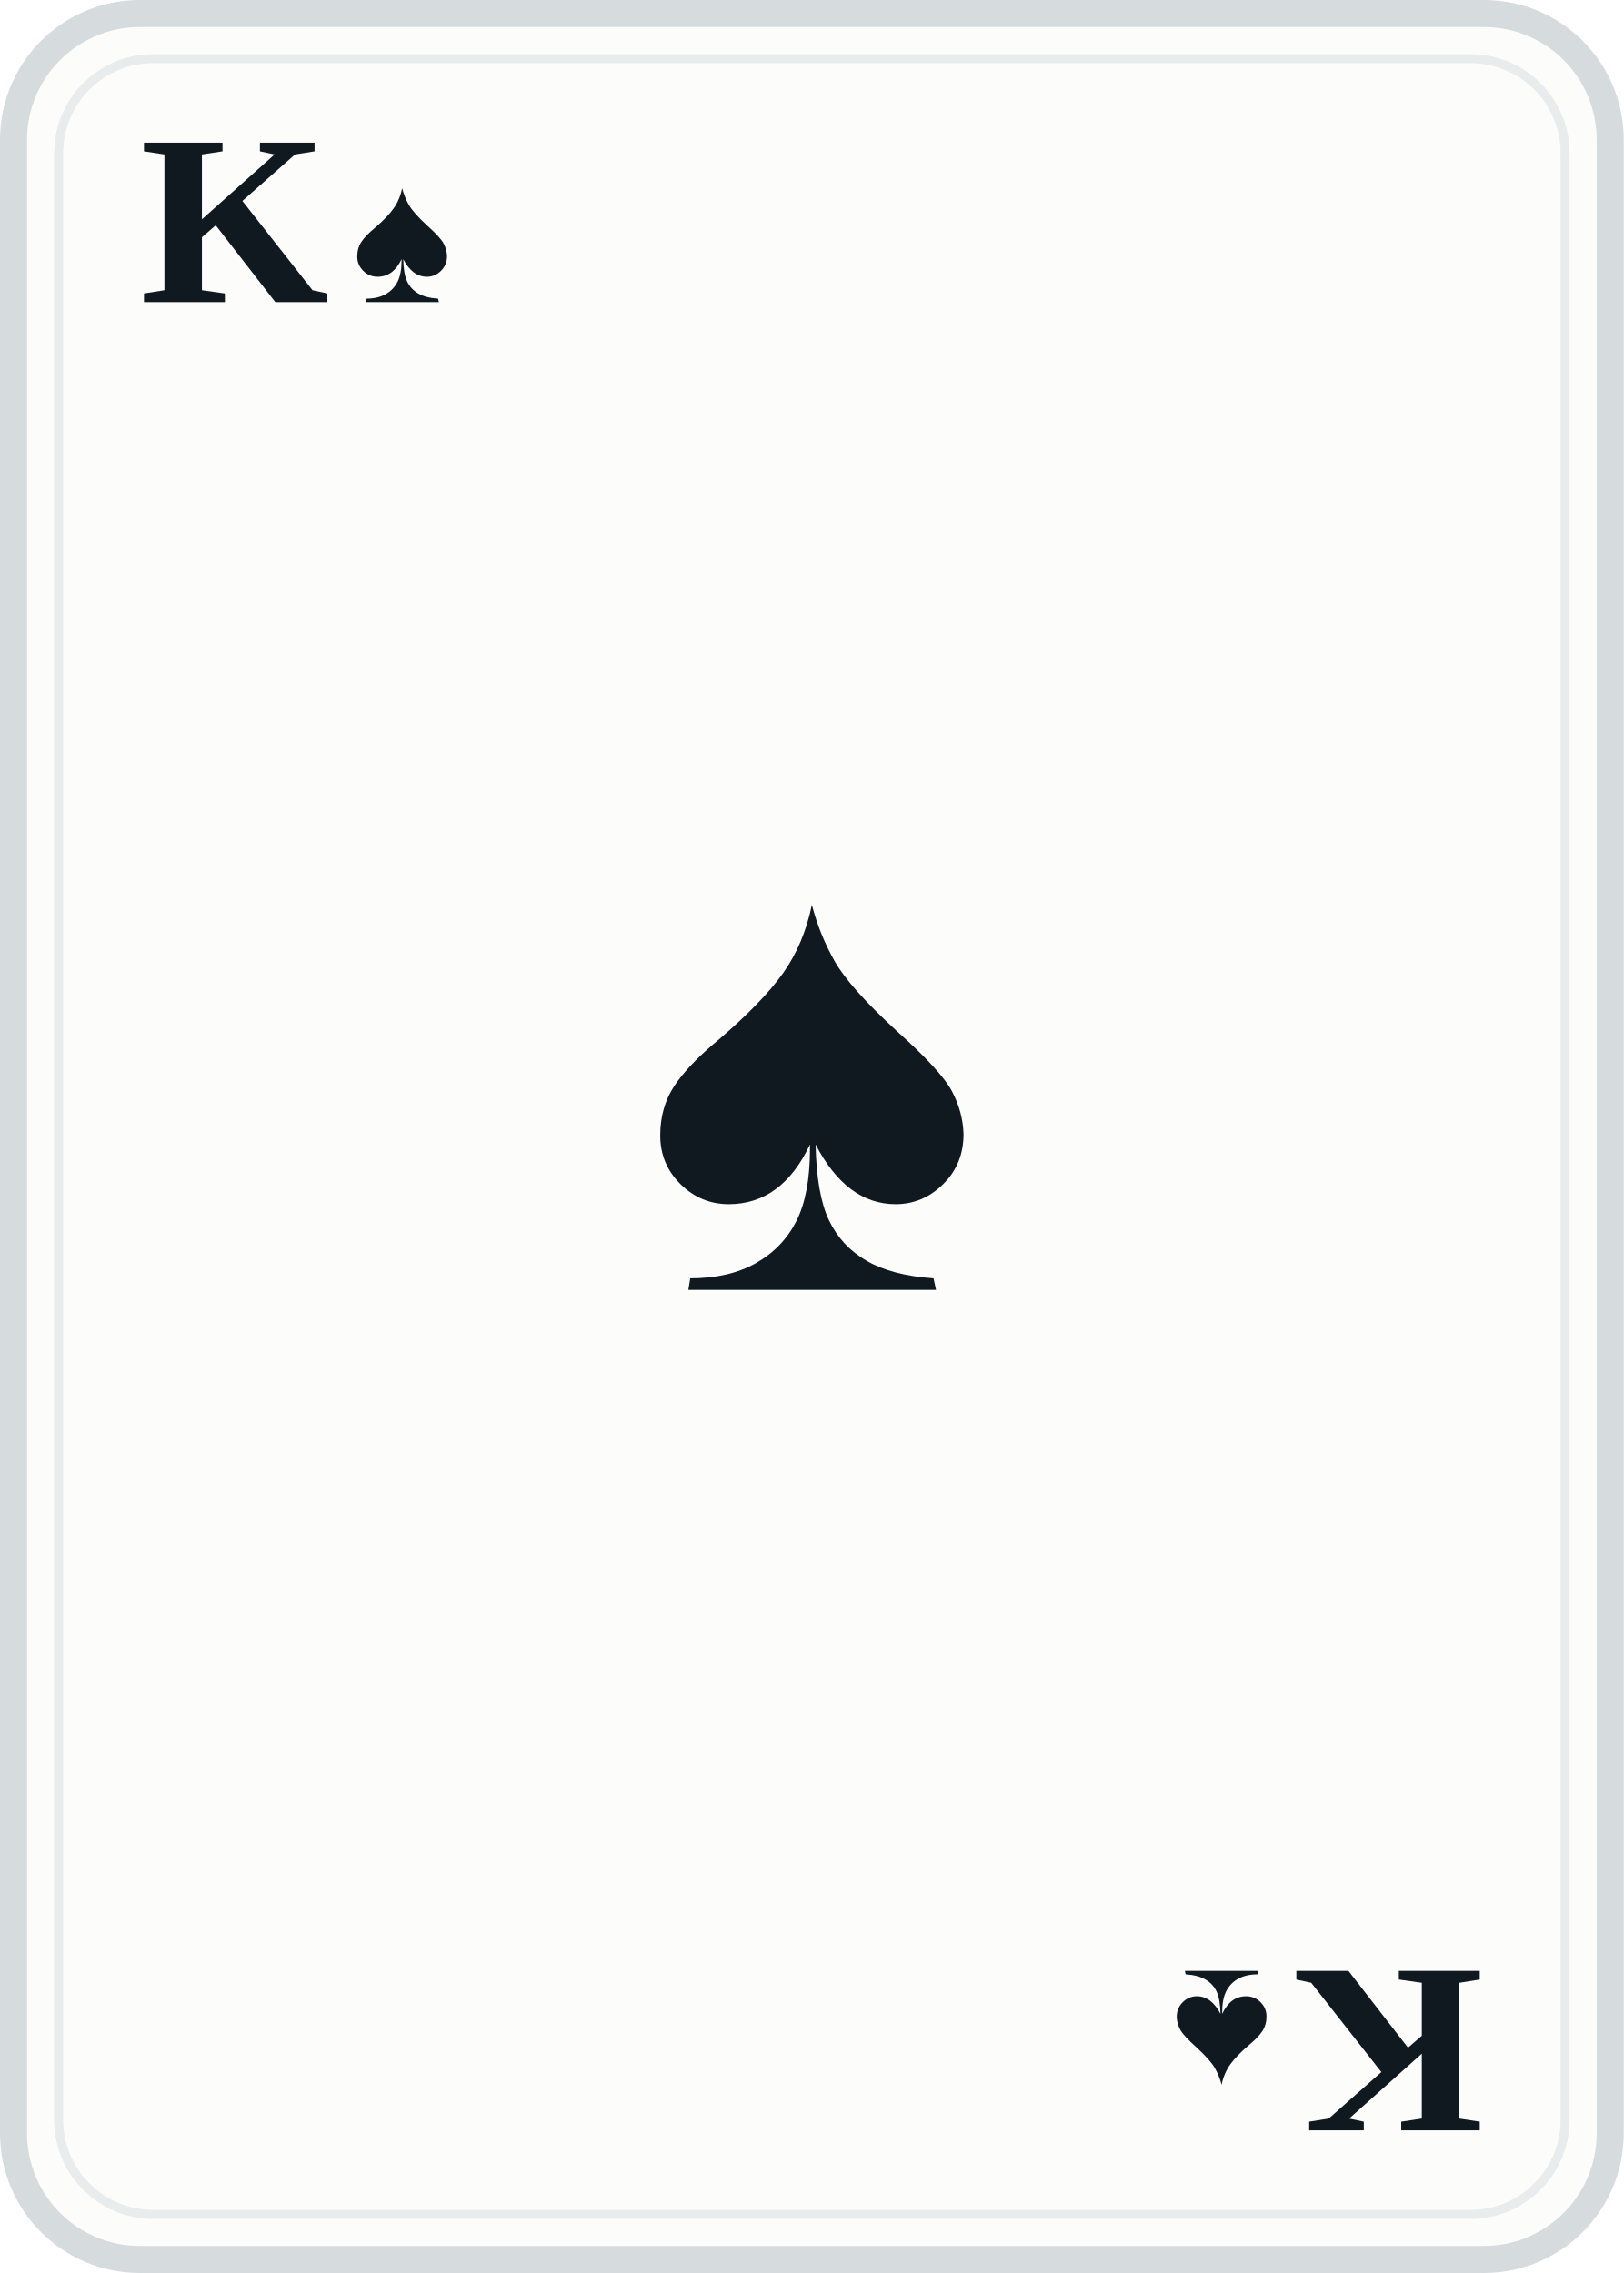
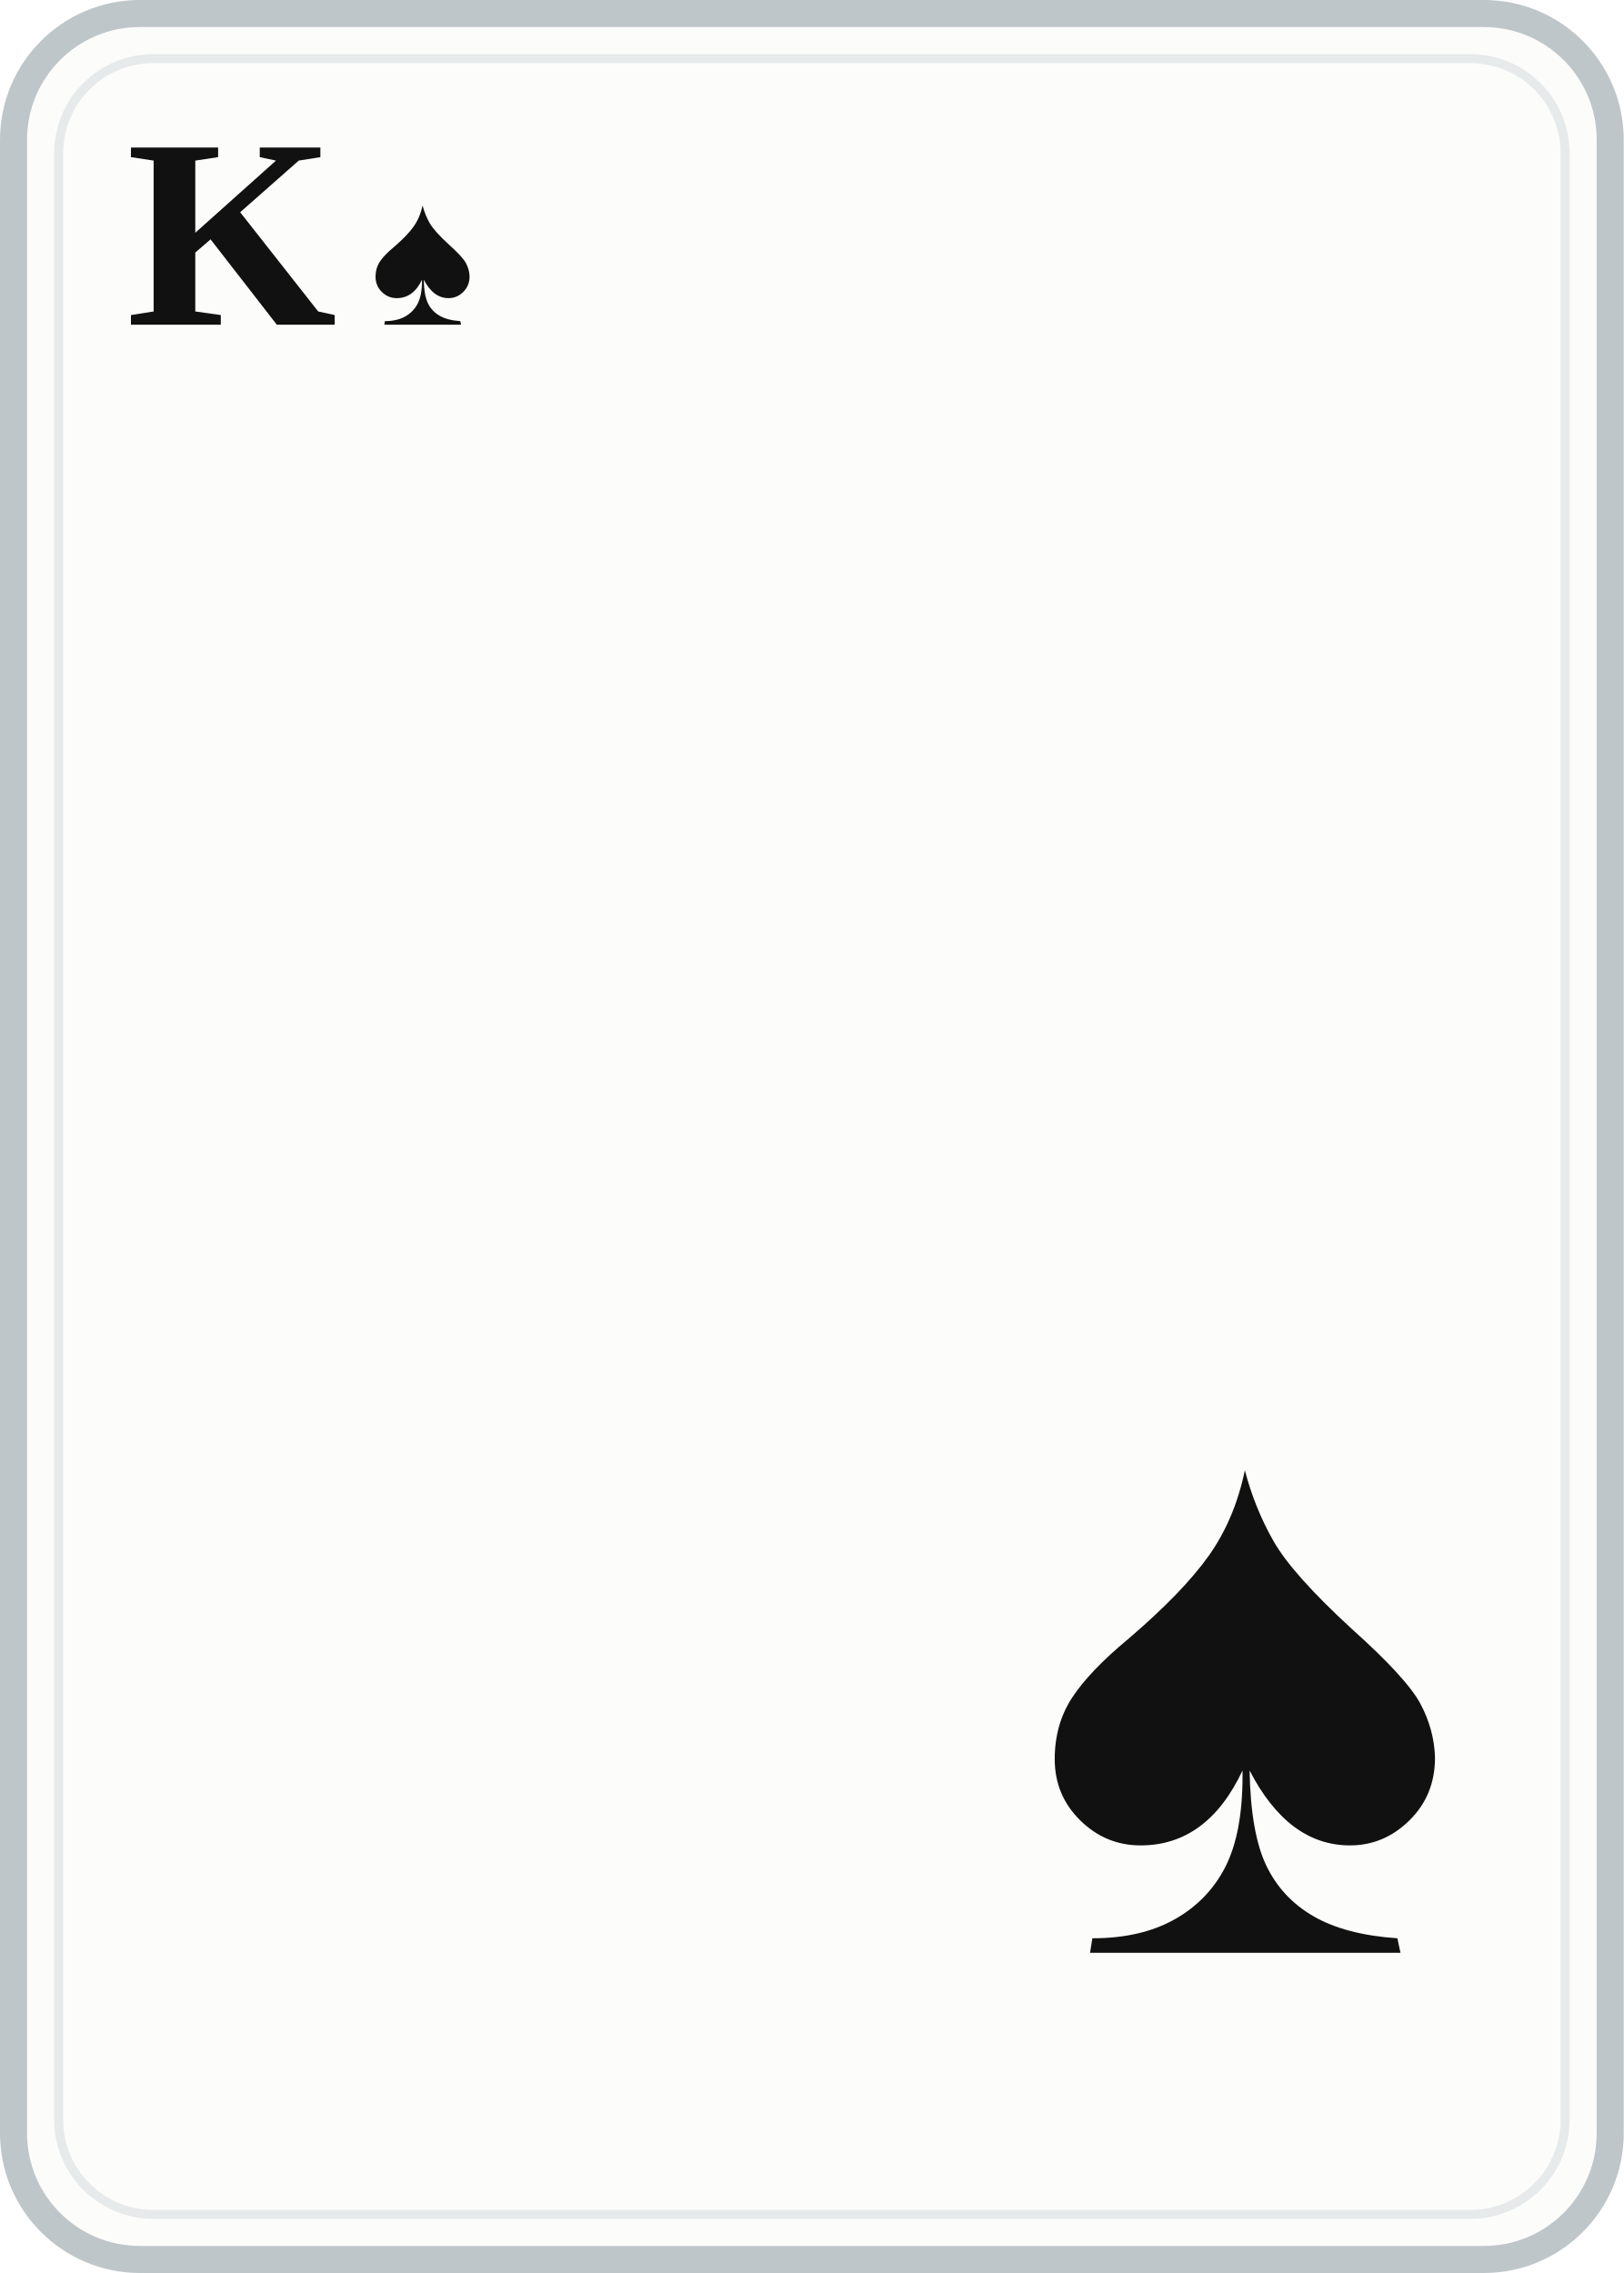
<svg xmlns="http://www.w3.org/2000/svg" width="360" height="504" viewBox="0 0 360 504" fill="none">
-   <rect x="3" y="3" width="354" height="498" rx="28" fill="#FCFCFB" stroke="#D6DBDE" stroke-width="6" />
-   <rect x="13" y="13" width="334" height="478" rx="21" stroke="#E9ECEC" stroke-width="2" />
-   <g fill="#101820" font-family="Georgia, 'Times New Roman', serif">
-     <text x="31" y="67" font-size="54" font-weight="700">K</text>
-     <text x="78" y="67" font-size="42" font-weight="700">♠</text>
-     <text x="180" y="286" text-anchor="middle" class="face-suit">♠</text>
+   <rect x="3" y="3" width="354" height="498" rx="28" fill="#FCFCFB" stroke="#BFC6CA" stroke-width="6" />
+   <rect x="13" y="13" width="334" height="478" rx="21" stroke="#E7EAEB" stroke-width="2" />
+   <g fill="#111111" font-family="Georgia, 'Times New Roman', serif" font-weight="700">
+     <text x="28" y="72" font-size="60">K</text>
+     <text x="82" y="72" font-size="44">♠</text>
+     <text x="276" y="433" text-anchor="middle" font-size="178">♠</text>
  </g>
-   <g transform="rotate(180 180 252)" fill="#101820" font-family="Georgia, 'Times New Roman', serif">
-     <text x="31" y="67" font-size="54" font-weight="700">K</text>
-     <text x="78" y="67" font-size="42" font-weight="700">♠</text>
-   </g>
-   <style>.pip{font-size:54px;font-weight:700}.face-suit{font-size:142px;font-weight:700}</style>
</svg>
